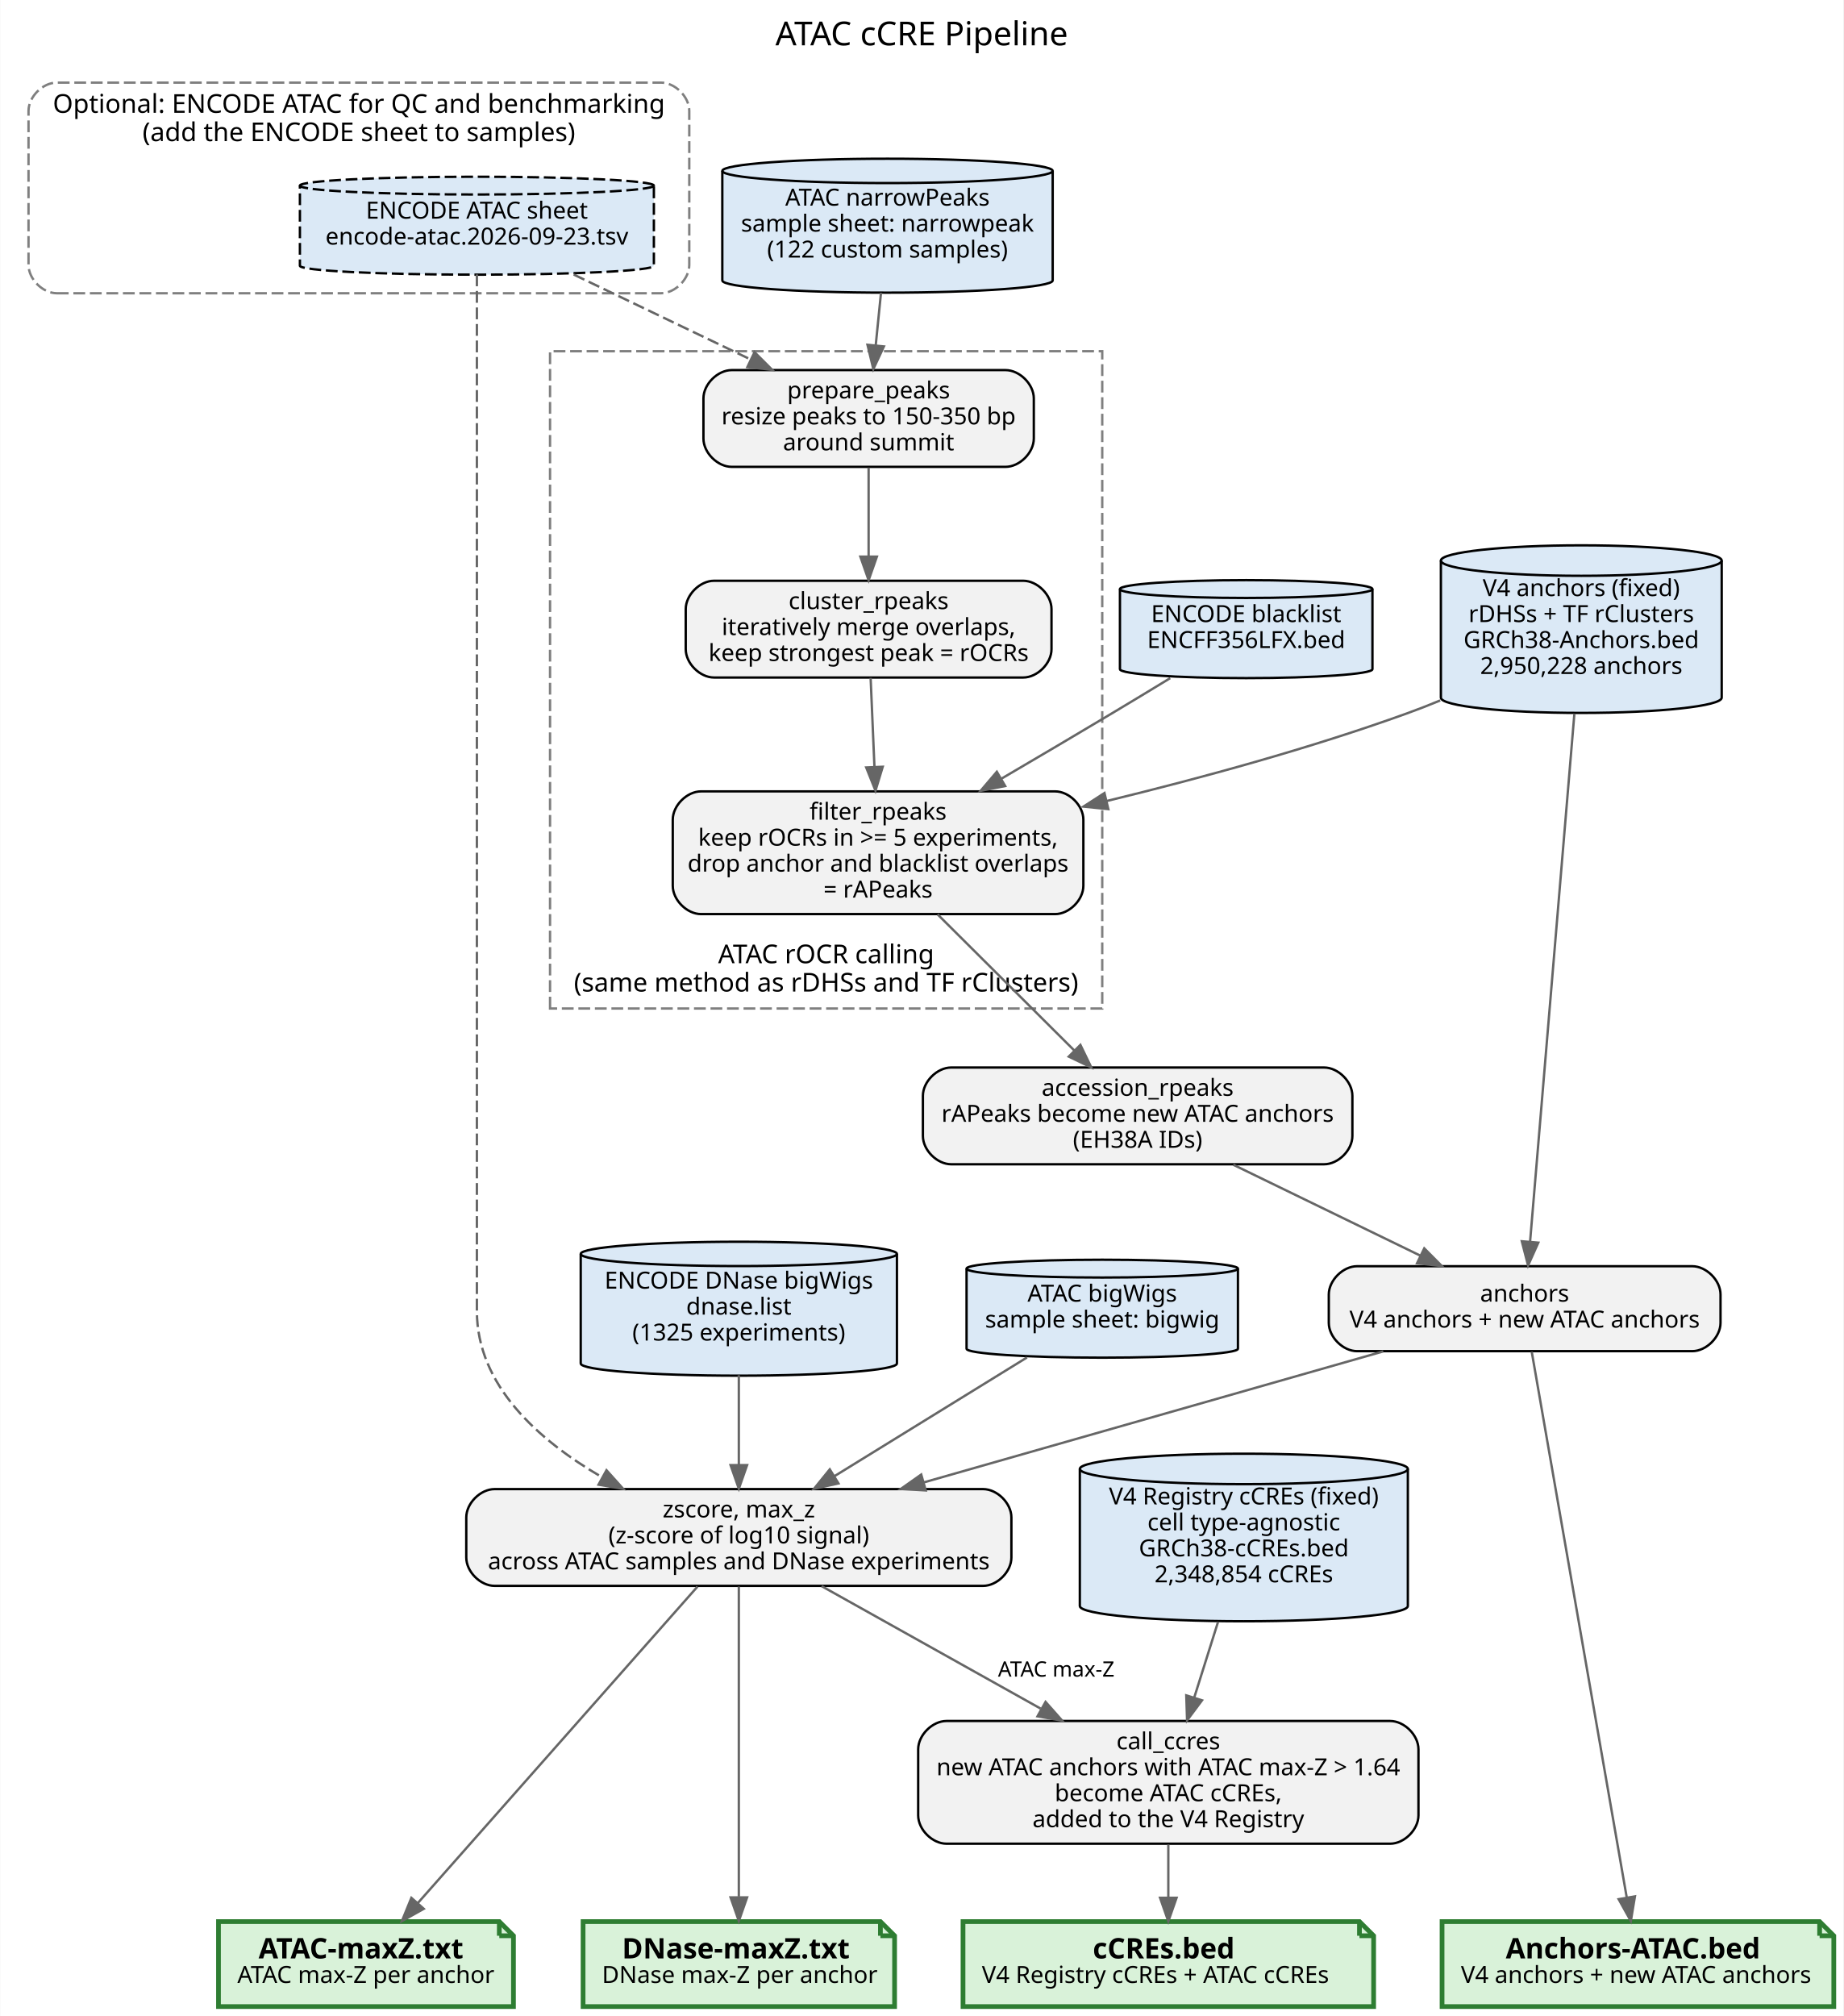
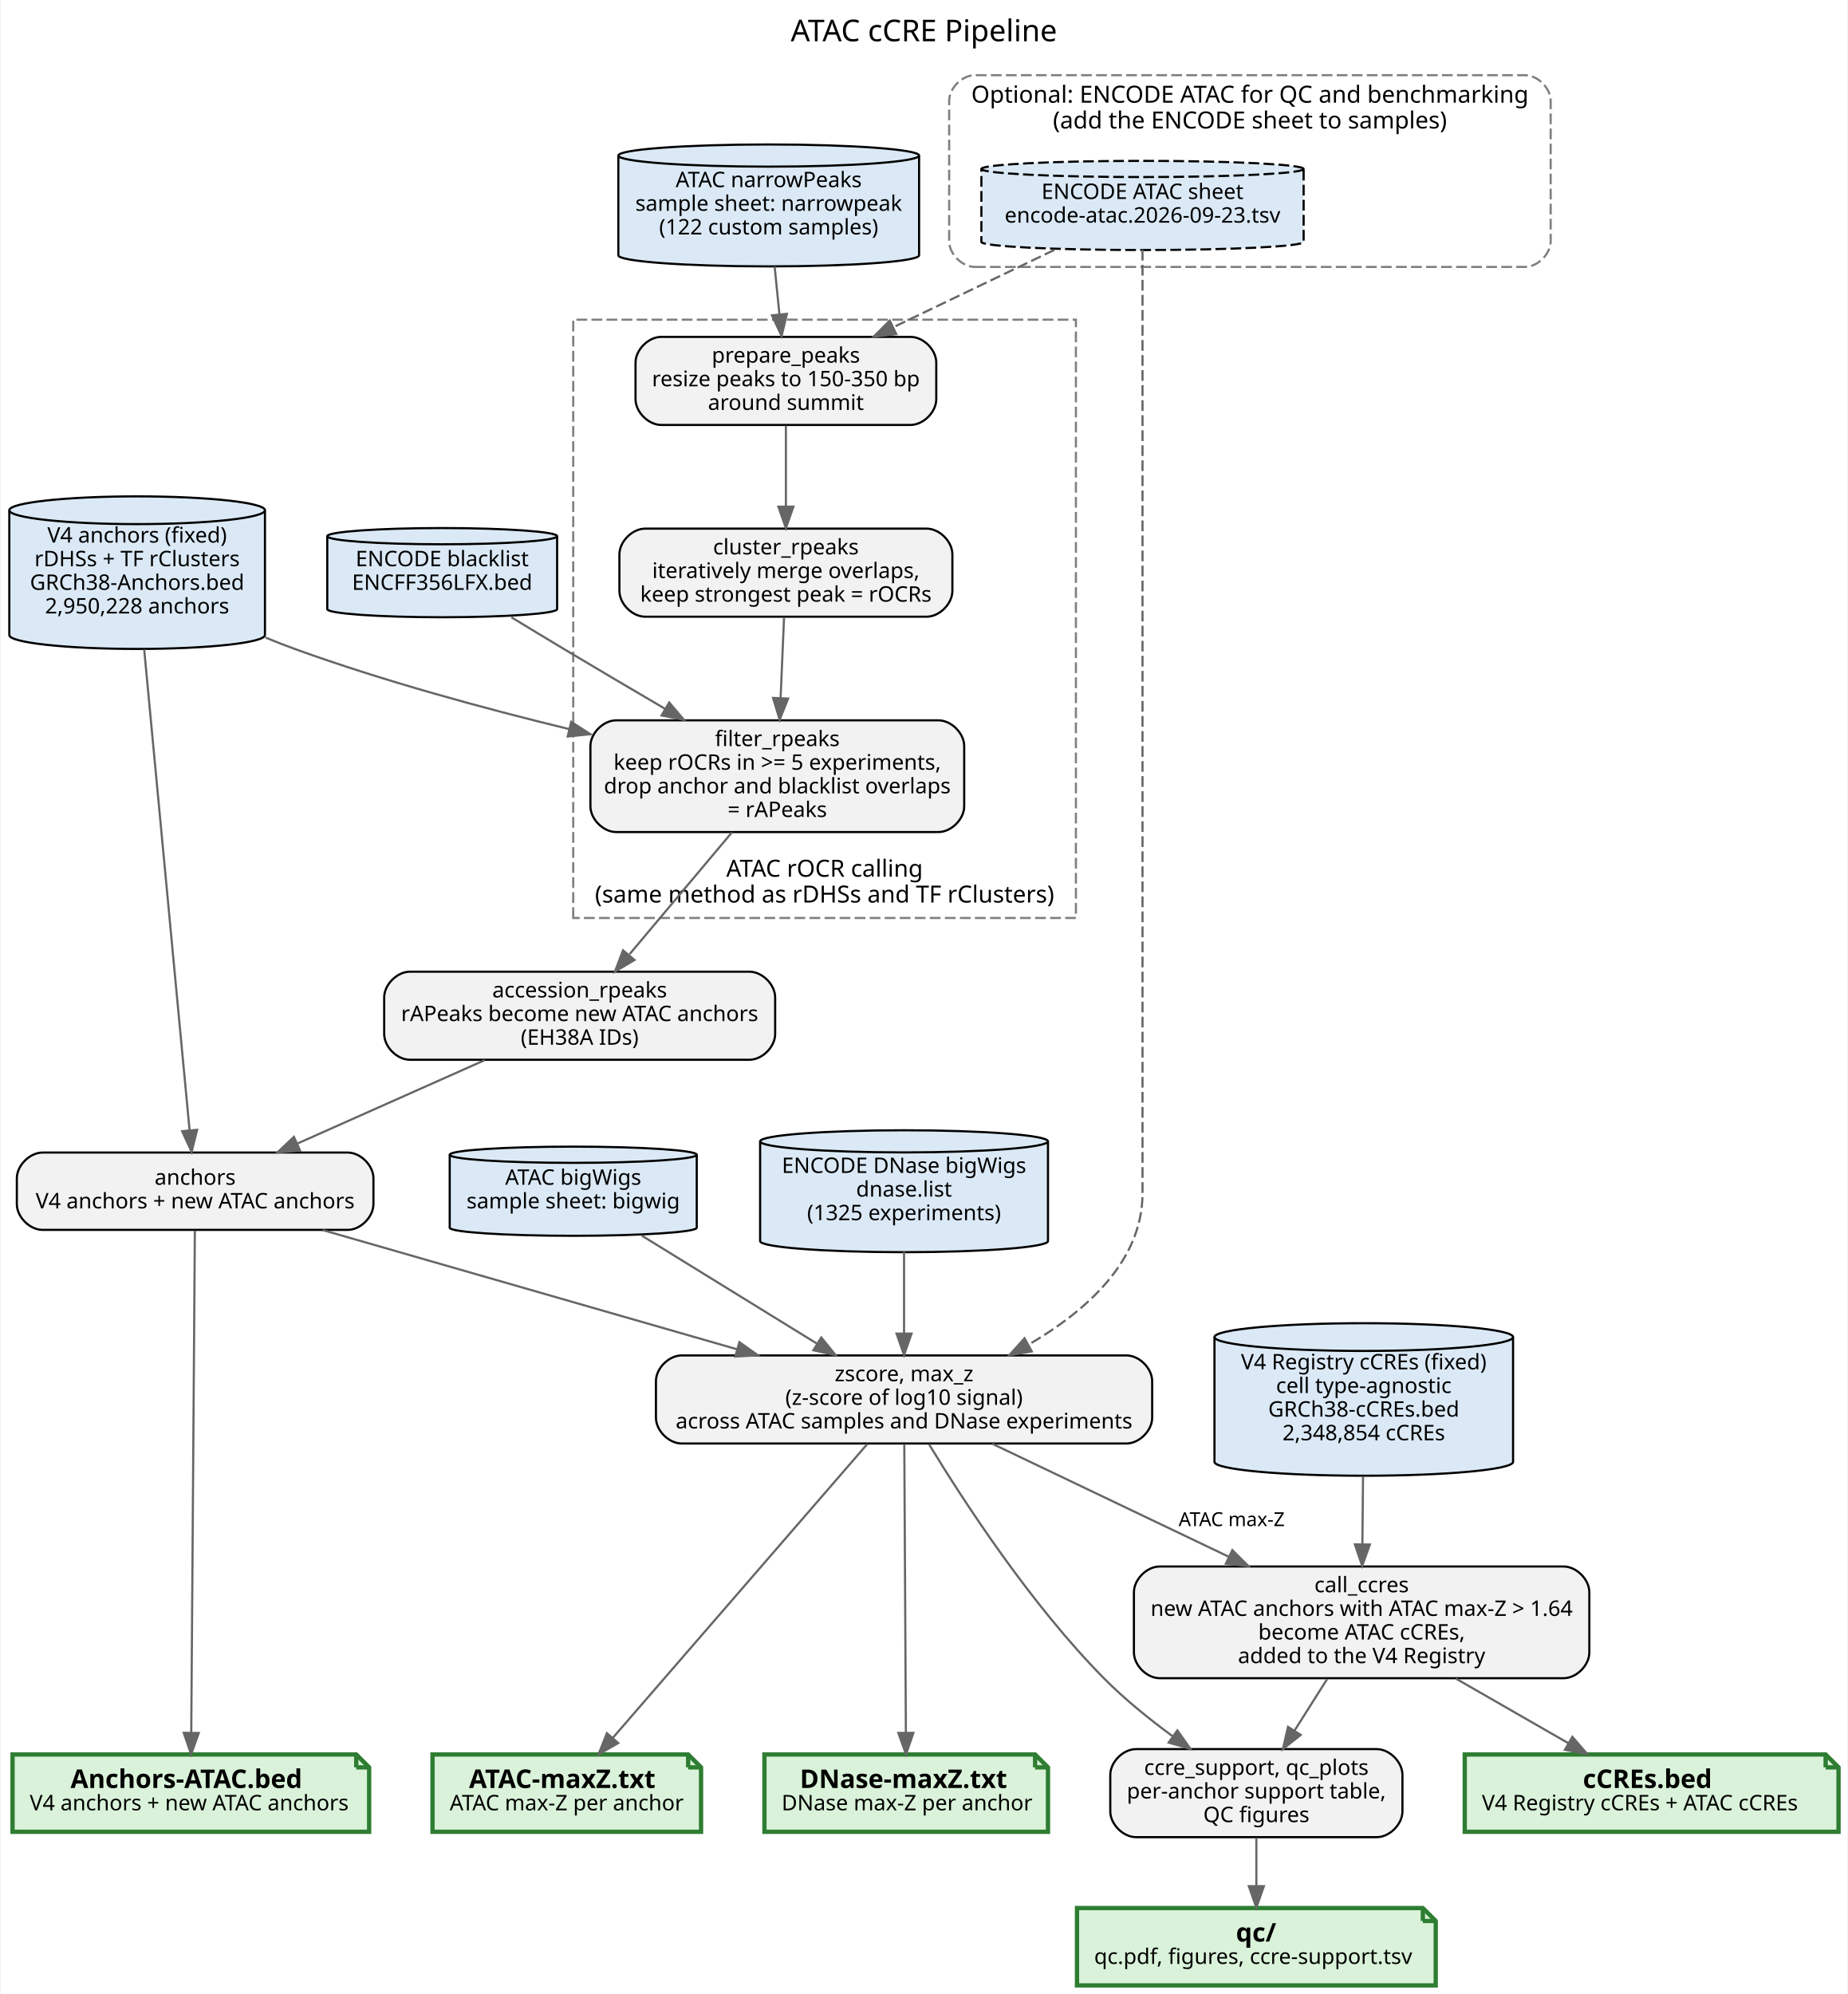
- <svg xmlns="http://www.w3.org/2000/svg" width="781pt" height="854pt" viewBox="0.00 0.00 781.00 854.19">
-   <g id="graph0" class="graph" transform="scale(1 1) rotate(0) translate(4 850.19)">
-     <polygon fill="white" stroke="transparent" points="-4,4 -4,-850.19 777,-850.19 777,4 -4,4" />
-     <text text-anchor="middle" x="386.5" y="-830.99" font-family="Anthropic Sans Text" font-size="14.00">ATAC cCRE Pipeline</text>
+ <svg xmlns="http://www.w3.org/2000/svg" width="860pt" height="928pt" viewBox="0.00 0.00 859.50 928.19">
+   <g id="graph0" class="graph" transform="scale(1 1) rotate(0) translate(4 924.19)">
+     <polygon fill="white" stroke="transparent" points="-4,4 -4,-924.19 855.5,-924.19 855.5,4 -4,4" />
+     <text text-anchor="middle" x="425.75" y="-904.99" font-family="Anthropic Sans Text" font-size="14.00">ATAC cCRE Pipeline</text>
    <g id="clust1" class="cluster">
-       <path fill="none" stroke="#7f7f7f" stroke-dasharray="5,2" d="M20,-725.94C20,-725.94 276,-725.94 276,-725.94 282,-725.94 288,-731.94 288,-737.94 288,-737.94 288,-803.19 288,-803.19 288,-809.19 282,-815.19 276,-815.19 276,-815.19 20,-815.19 20,-815.19 14,-815.19 8,-809.19 8,-803.19 8,-803.19 8,-737.94 8,-737.94 8,-731.94 14,-725.94 20,-725.94" />
-       <text text-anchor="middle" x="148" y="-802.39" font-family="Anthropic Sans Text" font-size="11.00">Optional: ENCODE ATAC for QC and benchmarking</text>
-       <text text-anchor="middle" x="148" y="-790.39" font-family="Anthropic Sans Text" font-size="11.00">(add the ENCODE sheet to samples)</text>
+       <path fill="none" stroke="#7f7f7f" stroke-dasharray="5,2" d="M449.5,-799.94C449.5,-799.94 705.5,-799.94 705.5,-799.94 711.5,-799.94 717.5,-805.94 717.5,-811.94 717.5,-811.94 717.5,-877.19 717.5,-877.19 717.5,-883.19 711.5,-889.19 705.5,-889.19 705.5,-889.19 449.5,-889.19 449.5,-889.19 443.5,-889.19 437.5,-883.19 437.5,-877.19 437.5,-877.19 437.5,-811.94 437.5,-811.94 437.5,-805.94 443.5,-799.94 449.5,-799.94" />
+       <text text-anchor="middle" x="577.5" y="-876.39" font-family="Anthropic Sans Text" font-size="11.00">Optional: ENCODE ATAC for QC and benchmarking</text>
+       <text text-anchor="middle" x="577.5" y="-864.39" font-family="Anthropic Sans Text" font-size="11.00">(add the ENCODE sheet to samples)</text>
    </g>
    <g id="clust2" class="cluster">
-       <polygon fill="none" stroke="#7f7f7f" stroke-dasharray="5,2" points="229,-422.88 229,-701.38 463,-701.38 463,-422.88 229,-422.88" />
-       <text text-anchor="middle" x="346" y="-442.07" font-family="Anthropic Sans Text" font-size="11.00">ATAC rOCR calling</text>
-       <text text-anchor="middle" x="346" y="-430.07" font-family="Anthropic Sans Text" font-size="11.00">(same method as rDHSs and TF rClusters)</text>
+       <polygon fill="none" stroke="#7f7f7f" stroke-dasharray="5,2" points="262.5,-496.88 262.5,-775.38 496.5,-775.38 496.5,-496.88 262.5,-496.88" />
+       <text text-anchor="middle" x="379.5" y="-516.08" font-family="Anthropic Sans Text" font-size="11.00">ATAC rOCR calling</text>
+       <text text-anchor="middle" x="379.5" y="-504.07" font-family="Anthropic Sans Text" font-size="11.00">(same method as rDHSs and TF rClusters)</text>
    </g>
    <g id="node1" class="node">
-       <path fill="#dbe9f6" stroke="black" d="M442,-777.78C442,-780.63 410.62,-782.94 372,-782.94 333.38,-782.94 302,-780.63 302,-777.78 302,-777.78 302,-731.35 302,-731.35 302,-728.5 333.38,-726.19 372,-726.19 410.62,-726.19 442,-728.5 442,-731.35 442,-731.35 442,-777.78 442,-777.78" />
-       <path fill="none" stroke="black" d="M442,-777.78C442,-774.93 410.62,-772.62 372,-772.62 333.38,-772.62 302,-774.93 302,-777.78" />
-       <text text-anchor="middle" x="372" y="-763.06" font-family="Anthropic Sans Text" font-size="10.00">ATAC narrowPeaks</text>
-       <text text-anchor="middle" x="372" y="-752.06" font-family="Anthropic Sans Text" font-size="10.00">sample sheet: narrowpeak</text>
-       <text text-anchor="middle" x="372" y="-741.06" font-family="Anthropic Sans Text" font-size="10.00">(122 custom samples)</text>
+       <path fill="#dbe9f6" stroke="black" d="M423.5,-851.78C423.5,-854.63 392.12,-856.94 353.5,-856.94 314.88,-856.94 283.5,-854.63 283.5,-851.78 283.5,-851.78 283.5,-805.35 283.5,-805.35 283.5,-802.5 314.88,-800.19 353.5,-800.19 392.12,-800.19 423.5,-802.5 423.5,-805.35 423.5,-805.35 423.5,-851.78 423.5,-851.78" />
+       <path fill="none" stroke="black" d="M423.5,-851.78C423.5,-848.93 392.12,-846.62 353.5,-846.62 314.88,-846.62 283.5,-848.93 283.5,-851.78" />
+       <text text-anchor="middle" x="353.5" y="-837.06" font-family="Anthropic Sans Text" font-size="10.00">ATAC narrowPeaks</text>
+       <text text-anchor="middle" x="353.5" y="-826.06" font-family="Anthropic Sans Text" font-size="10.00">sample sheet: narrowpeak</text>
+       <text text-anchor="middle" x="353.5" y="-815.06" font-family="Anthropic Sans Text" font-size="10.00">(122 custom samples)</text>
    </g>
    <g id="node8" class="node">
-       <path fill="#f2f2f2" stroke="black" d="M422,-693.38C422,-693.38 306,-693.38 306,-693.38 300,-693.38 294,-687.38 294,-681.38 294,-681.38 294,-664.38 294,-664.38 294,-658.38 300,-652.38 306,-652.38 306,-652.38 422,-652.38 422,-652.38 428,-652.38 434,-658.38 434,-664.38 434,-664.38 434,-681.38 434,-681.38 434,-687.38 428,-693.38 422,-693.38" />
-       <text text-anchor="middle" x="364" y="-681.38" font-family="Anthropic Sans Text" font-size="10.00">prepare_peaks</text>
-       <text text-anchor="middle" x="364" y="-670.38" font-family="Anthropic Sans Text" font-size="10.00">resize peaks to 150-350 bp</text>
-       <text text-anchor="middle" x="364" y="-659.38" font-family="Anthropic Sans Text" font-size="10.00">around summit</text>
+       <path fill="#f2f2f2" stroke="black" d="M419.5,-767.38C419.5,-767.38 303.5,-767.38 303.5,-767.38 297.5,-767.38 291.5,-761.38 291.5,-755.38 291.5,-755.38 291.5,-738.38 291.5,-738.38 291.5,-732.38 297.5,-726.38 303.5,-726.38 303.5,-726.38 419.5,-726.38 419.5,-726.38 425.5,-726.38 431.5,-732.38 431.5,-738.38 431.5,-738.38 431.5,-755.38 431.5,-755.38 431.5,-761.38 425.5,-767.38 419.5,-767.38" />
+       <text text-anchor="middle" x="361.5" y="-755.38" font-family="Anthropic Sans Text" font-size="10.00">prepare_peaks</text>
+       <text text-anchor="middle" x="361.5" y="-744.38" font-family="Anthropic Sans Text" font-size="10.00">resize peaks to 150-350 bp</text>
+       <text text-anchor="middle" x="361.5" y="-733.38" font-family="Anthropic Sans Text" font-size="10.00">around summit</text>
    </g>
    <g id="edge3" class="edge">
-       <path fill="none" stroke="#666666" d="M369.25,-726.14C368.53,-719 367.75,-711.27 367.02,-704" />
-       <polygon fill="#666666" stroke="#666666" points="370.48,-703.4 366,-693.8 363.52,-704.1 370.48,-703.4" />
+       <path fill="none" stroke="#666666" d="M356.25,-800.14C356.97,-793 357.75,-785.27 358.48,-778" />
+       <polygon fill="#666666" stroke="#666666" points="361.98,-778.1 359.5,-767.8 355.02,-777.4 361.98,-778.1" />
    </g>
    <g id="node2" class="node">
-       <path fill="#dbe9f6" stroke="black" d="M520.5,-312.67C520.5,-314.75 494.73,-316.44 463,-316.44 431.27,-316.44 405.5,-314.75 405.5,-312.67 405.5,-312.67 405.5,-278.71 405.5,-278.71 405.5,-276.63 431.27,-274.94 463,-274.94 494.73,-274.94 520.5,-276.63 520.5,-278.71 520.5,-278.71 520.5,-312.67 520.5,-312.67" />
-       <path fill="none" stroke="black" d="M520.5,-312.67C520.5,-310.58 494.73,-308.89 463,-308.89 431.27,-308.89 405.5,-310.58 405.5,-312.67" />
-       <text text-anchor="middle" x="463" y="-298.69" font-family="Anthropic Sans Text" font-size="10.00">ATAC bigWigs</text>
-       <text text-anchor="middle" x="463" y="-287.69" font-family="Anthropic Sans Text" font-size="10.00">sample sheet: bigwig</text>
+       <path fill="#dbe9f6" stroke="black" d="M320,-386.67C320,-388.75 294.23,-390.44 262.5,-390.44 230.77,-390.44 205,-388.75 205,-386.67 205,-386.67 205,-352.71 205,-352.71 205,-350.63 230.77,-348.94 262.5,-348.94 294.23,-348.94 320,-350.63 320,-352.71 320,-352.71 320,-386.67 320,-386.67" />
+       <path fill="none" stroke="black" d="M320,-386.67C320,-384.58 294.23,-382.89 262.5,-382.89 230.77,-382.89 205,-384.58 205,-386.67" />
+       <text text-anchor="middle" x="262.5" y="-372.69" font-family="Anthropic Sans Text" font-size="10.00">ATAC bigWigs</text>
+       <text text-anchor="middle" x="262.5" y="-361.69" font-family="Anthropic Sans Text" font-size="10.00">sample sheet: bigwig</text>
    </g>
    <g id="node13" class="node">
-       <path fill="#f2f2f2" stroke="black" d="M412.5,-219.25C412.5,-219.25 205.5,-219.25 205.5,-219.25 199.5,-219.25 193.5,-213.25 193.5,-207.25 193.5,-207.25 193.5,-190.25 193.5,-190.25 193.5,-184.25 199.5,-178.25 205.5,-178.25 205.5,-178.25 412.5,-178.25 412.5,-178.25 418.5,-178.25 424.5,-184.25 424.5,-190.25 424.5,-190.25 424.5,-207.25 424.5,-207.25 424.5,-213.25 418.5,-219.25 412.5,-219.25" />
-       <text text-anchor="middle" x="309" y="-207.25" font-family="Anthropic Sans Text" font-size="10.00">zscore, max_z</text>
-       <text text-anchor="middle" x="309" y="-196.25" font-family="Anthropic Sans Text" font-size="10.00">(z-score of log10 signal)</text>
-       <text text-anchor="middle" x="309" y="-185.25" font-family="Anthropic Sans Text" font-size="10.00">across ATAC samples and DNase experiments</text>
+       <path fill="#f2f2f2" stroke="black" d="M520,-293.25C520,-293.25 313,-293.25 313,-293.25 307,-293.25 301,-287.25 301,-281.25 301,-281.25 301,-264.25 301,-264.25 301,-258.25 307,-252.25 313,-252.25 313,-252.25 520,-252.25 520,-252.25 526,-252.25 532,-258.25 532,-264.25 532,-264.25 532,-281.25 532,-281.25 532,-287.25 526,-293.25 520,-293.25" />
+       <text text-anchor="middle" x="416.5" y="-281.25" font-family="Anthropic Sans Text" font-size="10.00">zscore, max_z</text>
+       <text text-anchor="middle" x="416.5" y="-270.25" font-family="Anthropic Sans Text" font-size="10.00">(z-score of log10 signal)</text>
+       <text text-anchor="middle" x="416.5" y="-259.25" font-family="Anthropic Sans Text" font-size="10.00">across ATAC samples and DNase experiments</text>
    </g>
    <g id="edge13" class="edge">
-       <path fill="none" stroke="#666666" d="M431.09,-275.02C407.45,-260.44 375.05,-240.47 349.57,-224.76" />
-       <polygon fill="#666666" stroke="#666666" points="351.22,-221.66 340.87,-219.4 347.54,-227.62 351.22,-221.66" />
+       <path fill="none" stroke="#666666" d="M294.41,-349.02C318.05,-334.44 350.45,-314.47 375.93,-298.76" />
+       <polygon fill="#666666" stroke="#666666" points="377.96,-301.62 384.63,-293.4 374.28,-295.66 377.96,-301.62" />
    </g>
    <g id="node3" class="node">
-       <path fill="#dbe9f6" stroke="black" stroke-dasharray="5,2" d="M273,-771.54C273,-773.62 239.38,-775.31 198,-775.31 156.62,-775.31 123,-773.62 123,-771.54 123,-771.54 123,-737.58 123,-737.58 123,-735.5 156.62,-733.81 198,-733.81 239.38,-733.81 273,-735.5 273,-737.58 273,-737.58 273,-771.54 273,-771.54" />
-       <path fill="none" stroke="black" stroke-dasharray="5,2" d="M273,-771.54C273,-769.46 239.38,-767.77 198,-767.77 156.62,-767.77 123,-769.46 123,-771.54" />
-       <text text-anchor="middle" x="198" y="-757.56" font-family="Anthropic Sans Text" font-size="10.00">ENCODE ATAC sheet</text>
-       <text text-anchor="middle" x="198" y="-746.56" font-family="Anthropic Sans Text" font-size="10.00">encode-atac.2026-09-23.tsv</text>
+       <path fill="#dbe9f6" stroke="black" stroke-dasharray="5,2" d="M602.5,-845.54C602.5,-847.62 568.88,-849.31 527.5,-849.31 486.12,-849.31 452.5,-847.62 452.5,-845.54 452.5,-845.54 452.5,-811.58 452.5,-811.58 452.5,-809.5 486.12,-807.81 527.5,-807.81 568.88,-807.81 602.5,-809.5 602.5,-811.58 602.5,-811.58 602.5,-845.54 602.5,-845.54" />
+       <path fill="none" stroke="black" stroke-dasharray="5,2" d="M602.5,-845.54C602.5,-843.46 568.88,-841.77 527.5,-841.77 486.12,-841.77 452.5,-843.46 452.5,-845.54" />
+       <text text-anchor="middle" x="527.5" y="-831.56" font-family="Anthropic Sans Text" font-size="10.00">ENCODE ATAC sheet</text>
+       <text text-anchor="middle" x="527.5" y="-820.56" font-family="Anthropic Sans Text" font-size="10.00">encode-atac.2026-09-23.tsv</text>
    </g>
    <g id="edge1" class="edge">
-       <path fill="none" stroke="#666666" stroke-dasharray="5,2" d="M239.03,-733.86C261.66,-723 289.94,-709.43 313.87,-697.94" />
-       <polygon fill="#666666" stroke="#666666" points="315.65,-700.97 323.15,-693.48 312.62,-694.66 315.65,-700.97" />
+       <path fill="none" stroke="#666666" stroke-dasharray="5,2" d="M486.47,-807.86C463.84,-797 435.56,-783.43 411.63,-771.94" />
+       <polygon fill="#666666" stroke="#666666" points="412.88,-768.66 402.35,-767.48 409.85,-774.97 412.88,-768.66" />
    </g>
    <g id="edge2" class="edge">
-       <path fill="none" stroke="#666666" stroke-dasharray="5,2" d="M198,-733.91C198,-717.78 198,-694.35 198,-673.88 198,-673.88 198,-673.88 198,-294.69 198,-263.25 224.04,-239.99 250.89,-224.37" />
-       <polygon fill="#666666" stroke="#666666" points="252.92,-227.25 259.99,-219.36 249.54,-221.12 252.92,-227.25" />
+       <path fill="none" stroke="#666666" stroke-dasharray="5,2" d="M527.5,-807.91C527.5,-791.78 527.5,-768.35 527.5,-747.88 527.5,-747.88 527.5,-747.88 527.5,-368.69 527.5,-337.25 501.46,-313.99 474.61,-298.37" />
+       <polygon fill="#666666" stroke="#666666" points="475.96,-295.12 465.51,-293.36 472.58,-301.25 475.96,-295.12" />
    </g>
    <g id="node4" class="node">
-       <path fill="#dbe9f6" stroke="black" d="M376,-318.9C376,-321.75 345.97,-324.06 309,-324.06 272.03,-324.06 242,-321.75 242,-318.9 242,-318.9 242,-272.47 242,-272.47 242,-269.62 272.03,-267.31 309,-267.31 345.97,-267.31 376,-269.62 376,-272.47 376,-272.47 376,-318.9 376,-318.9" />
-       <path fill="none" stroke="black" d="M376,-318.9C376,-316.06 345.97,-313.75 309,-313.75 272.03,-313.75 242,-316.06 242,-318.9" />
-       <text text-anchor="middle" x="309" y="-304.19" font-family="Anthropic Sans Text" font-size="10.00">ENCODE DNase bigWigs</text>
-       <text text-anchor="middle" x="309" y="-293.19" font-family="Anthropic Sans Text" font-size="10.00">dnase.list</text>
-       <text text-anchor="middle" x="309" y="-282.19" font-family="Anthropic Sans Text" font-size="10.00">(1325 experiments)</text>
+       <path fill="#dbe9f6" stroke="black" d="M483.5,-392.9C483.5,-395.75 453.47,-398.06 416.5,-398.06 379.53,-398.06 349.5,-395.75 349.5,-392.9 349.5,-392.9 349.5,-346.47 349.5,-346.47 349.5,-343.62 379.53,-341.31 416.5,-341.31 453.47,-341.31 483.5,-343.62 483.5,-346.47 483.5,-346.47 483.5,-392.9 483.5,-392.9" />
+       <path fill="none" stroke="black" d="M483.5,-392.9C483.5,-390.06 453.47,-387.75 416.5,-387.75 379.53,-387.75 349.5,-390.06 349.5,-392.9" />
+       <text text-anchor="middle" x="416.5" y="-378.19" font-family="Anthropic Sans Text" font-size="10.00">ENCODE DNase bigWigs</text>
+       <text text-anchor="middle" x="416.5" y="-367.19" font-family="Anthropic Sans Text" font-size="10.00">dnase.list</text>
+       <text text-anchor="middle" x="416.5" y="-356.19" font-family="Anthropic Sans Text" font-size="10.00">(1325 experiments)</text>
    </g>
    <g id="edge14" class="edge">
-       <path fill="none" stroke="#666666" d="M309,-267.48C309,-255.62 309,-241.67 309,-229.53" />
-       <polygon fill="#666666" stroke="#666666" points="312.5,-229.42 309,-219.42 305.5,-229.42 312.5,-229.42" />
+       <path fill="none" stroke="#666666" d="M416.5,-341.48C416.5,-329.62 416.5,-315.67 416.5,-303.53" />
+       <polygon fill="#666666" stroke="#666666" points="420,-303.42 416.5,-293.42 413,-303.42 420,-303.42" />
    </g>
    <g id="node5" class="node">
-       <path fill="#dbe9f6" stroke="black" d="M725.5,-612.67C725.5,-616.23 698.83,-619.13 666,-619.13 633.17,-619.13 606.5,-616.23 606.5,-612.67 606.5,-612.67 606.5,-554.58 606.5,-554.58 606.5,-551.02 633.17,-548.12 666,-548.12 698.83,-548.12 725.5,-551.02 725.5,-554.58 725.5,-554.58 725.5,-612.67 725.5,-612.67" />
-       <path fill="none" stroke="black" d="M725.5,-612.67C725.5,-609.11 698.83,-606.22 666,-606.22 633.17,-606.22 606.5,-609.11 606.5,-612.67" />
-       <text text-anchor="middle" x="666" y="-597.62" font-family="Anthropic Sans Text" font-size="10.00">V4 anchors (fixed)</text>
-       <text text-anchor="middle" x="666" y="-586.62" font-family="Anthropic Sans Text" font-size="10.00">rDHSs + TF rClusters</text>
-       <text text-anchor="middle" x="666" y="-575.62" font-family="Anthropic Sans Text" font-size="10.00">GRCh38-Anchors.bed</text>
-       <text text-anchor="middle" x="666" y="-564.62" font-family="Anthropic Sans Text" font-size="10.00">2,950,228 anchors</text>
+       <path fill="#dbe9f6" stroke="black" d="M119,-686.67C119,-690.23 92.33,-693.13 59.5,-693.13 26.67,-693.13 0,-690.23 0,-686.67 0,-686.67 0,-628.58 0,-628.58 0,-625.02 26.67,-622.12 59.5,-622.12 92.33,-622.12 119,-625.02 119,-628.58 119,-628.58 119,-686.67 119,-686.67" />
+       <path fill="none" stroke="black" d="M119,-686.67C119,-683.11 92.33,-680.22 59.5,-680.22 26.67,-680.22 0,-683.11 0,-686.67" />
+       <text text-anchor="middle" x="59.5" y="-671.62" font-family="Anthropic Sans Text" font-size="10.00">V4 anchors (fixed)</text>
+       <text text-anchor="middle" x="59.5" y="-660.62" font-family="Anthropic Sans Text" font-size="10.00">rDHSs + TF rClusters</text>
+       <text text-anchor="middle" x="59.5" y="-649.62" font-family="Anthropic Sans Text" font-size="10.00">GRCh38-Anchors.bed</text>
+       <text text-anchor="middle" x="59.5" y="-638.62" font-family="Anthropic Sans Text" font-size="10.00">2,950,228 anchors</text>
    </g>
    <g id="node10" class="node">
-       <path fill="#f2f2f2" stroke="black" d="M443,-514.88C443,-514.88 293,-514.88 293,-514.88 287,-514.88 281,-508.88 281,-502.88 281,-502.88 281,-474.88 281,-474.88 281,-468.88 287,-462.88 293,-462.88 293,-462.88 443,-462.88 443,-462.88 449,-462.88 455,-468.88 455,-474.88 455,-474.88 455,-502.88 455,-502.88 455,-508.88 449,-514.88 443,-514.88" />
-       <text text-anchor="middle" x="368" y="-502.88" font-family="Anthropic Sans Text" font-size="10.00">filter_rpeaks</text>
-       <text text-anchor="middle" x="368" y="-491.88" font-family="Anthropic Sans Text" font-size="10.00">keep rOCRs in &gt;= 5 experiments,</text>
-       <text text-anchor="middle" x="368" y="-480.88" font-family="Anthropic Sans Text" font-size="10.00">drop anchor and blacklist overlaps</text>
-       <text text-anchor="middle" x="368" y="-469.88" font-family="Anthropic Sans Text" font-size="10.00">= rAPeaks</text>
+       <path fill="#f2f2f2" stroke="black" d="M432.5,-588.88C432.5,-588.88 282.5,-588.88 282.5,-588.88 276.5,-588.88 270.5,-582.88 270.5,-576.88 270.5,-576.88 270.5,-548.88 270.5,-548.88 270.5,-542.88 276.5,-536.88 282.5,-536.88 282.5,-536.88 432.5,-536.88 432.5,-536.88 438.5,-536.88 444.5,-542.88 444.5,-548.88 444.5,-548.88 444.5,-576.88 444.5,-576.88 444.5,-582.88 438.5,-588.88 432.5,-588.88" />
+       <text text-anchor="middle" x="357.5" y="-576.88" font-family="Anthropic Sans Text" font-size="10.00">filter_rpeaks</text>
+       <text text-anchor="middle" x="357.5" y="-565.88" font-family="Anthropic Sans Text" font-size="10.00">keep rOCRs in &gt;= 5 experiments,</text>
+       <text text-anchor="middle" x="357.5" y="-554.88" font-family="Anthropic Sans Text" font-size="10.00">drop anchor and blacklist overlaps</text>
+       <text text-anchor="middle" x="357.5" y="-543.88" font-family="Anthropic Sans Text" font-size="10.00">= rAPeaks</text>
    </g>
    <g id="edge6" class="edge">
-       <path fill="none" stroke="#666666" d="M606.22,-553.41C601.45,-551.43 596.67,-549.56 592,-547.88 551.07,-533.11 504.67,-520.46 464.76,-510.77" />
-       <polygon fill="#666666" stroke="#666666" points="465.57,-507.36 455.03,-508.43 463.94,-514.17 465.57,-507.36" />
+       <path fill="none" stroke="#666666" d="M119.28,-627.41C124.05,-625.43 128.83,-623.56 133.5,-621.88 174.43,-607.11 220.83,-594.46 260.74,-584.77" />
+       <polygon fill="#666666" stroke="#666666" points="261.56,-588.17 270.47,-582.43 259.93,-581.36 261.56,-588.17" />
    </g>
    <g id="node12" class="node">
-       <path fill="#f2f2f2" stroke="black" d="M713,-313.69C713,-313.69 571,-313.69 571,-313.69 565,-313.69 559,-307.69 559,-301.69 559,-301.69 559,-289.69 559,-289.69 559,-283.69 565,-277.69 571,-277.69 571,-277.69 713,-277.69 713,-277.69 719,-277.69 725,-283.69 725,-289.69 725,-289.69 725,-301.69 725,-301.69 725,-307.69 719,-313.69 713,-313.69" />
-       <text text-anchor="middle" x="642" y="-298.69" font-family="Anthropic Sans Text" font-size="10.00">anchors</text>
-       <text text-anchor="middle" x="642" y="-287.69" font-family="Anthropic Sans Text" font-size="10.00">V4 anchors + new ATAC anchors</text>
+       <path fill="#f2f2f2" stroke="black" d="M157.5,-387.69C157.5,-387.69 15.5,-387.69 15.5,-387.69 9.5,-387.69 3.5,-381.69 3.5,-375.69 3.5,-375.69 3.5,-363.69 3.5,-363.69 3.5,-357.69 9.5,-351.69 15.5,-351.69 15.5,-351.69 157.5,-351.69 157.5,-351.69 163.5,-351.69 169.5,-357.69 169.5,-363.69 169.5,-363.69 169.5,-375.69 169.5,-375.69 169.5,-381.69 163.5,-387.69 157.5,-387.69" />
+       <text text-anchor="middle" x="86.5" y="-372.69" font-family="Anthropic Sans Text" font-size="10.00">anchors</text>
+       <text text-anchor="middle" x="86.5" y="-361.69" font-family="Anthropic Sans Text" font-size="10.00">V4 anchors + new ATAC anchors</text>
    </g>
    <g id="edge10" class="edge">
-       <path fill="none" stroke="#666666" d="M663.08,-547.85C658.25,-490.32 648.7,-376.52 644.31,-324.19" />
-       <polygon fill="#666666" stroke="#666666" points="647.78,-323.67 643.45,-314 640.8,-324.26 647.78,-323.67" />
+       <path fill="none" stroke="#666666" d="M62.78,-621.85C68.22,-564.32 78.96,-450.52 83.9,-398.19" />
+       <polygon fill="#666666" stroke="#666666" points="87.41,-398.28 84.87,-388 80.44,-397.62 87.41,-398.28" />
    </g>
    <g id="node6" class="node">
-       <path fill="#dbe9f6" stroke="black" d="M577.5,-600.6C577.5,-602.68 553.52,-604.38 524,-604.38 494.48,-604.38 470.5,-602.68 470.5,-600.6 470.5,-600.6 470.5,-566.65 470.5,-566.65 470.5,-564.57 494.48,-562.87 524,-562.87 553.52,-562.87 577.5,-564.57 577.5,-566.65 577.5,-566.65 577.5,-600.6 577.5,-600.6" />
-       <path fill="none" stroke="black" d="M577.5,-600.6C577.5,-598.52 553.52,-596.83 524,-596.83 494.48,-596.83 470.5,-598.52 470.5,-600.6" />
-       <text text-anchor="middle" x="524" y="-586.62" font-family="Anthropic Sans Text" font-size="10.00">ENCODE blacklist</text>
-       <text text-anchor="middle" x="524" y="-575.62" font-family="Anthropic Sans Text" font-size="10.00">ENCFF356LFX.bed</text>
+       <path fill="#dbe9f6" stroke="black" d="M255,-674.6C255,-676.68 231.02,-678.38 201.5,-678.38 171.98,-678.38 148,-676.68 148,-674.6 148,-674.6 148,-640.65 148,-640.65 148,-638.57 171.98,-636.87 201.5,-636.87 231.02,-636.87 255,-638.57 255,-640.65 255,-640.65 255,-674.6 255,-674.6" />
+       <path fill="none" stroke="black" d="M255,-674.6C255,-672.52 231.02,-670.83 201.5,-670.83 171.98,-670.83 148,-672.52 148,-674.6" />
+       <text text-anchor="middle" x="201.5" y="-660.62" font-family="Anthropic Sans Text" font-size="10.00">ENCODE blacklist</text>
+       <text text-anchor="middle" x="201.5" y="-649.62" font-family="Anthropic Sans Text" font-size="10.00">ENCFF356LFX.bed</text>
    </g>
    <g id="edge7" class="edge">
-       <path fill="none" stroke="#666666" d="M491.8,-562.86C483.72,-557.94 475.06,-552.69 467,-547.88 451.85,-538.82 435.33,-529.08 420.2,-520.22" />
-       <polygon fill="#666666" stroke="#666666" points="421.87,-517.15 411.47,-515.12 418.33,-523.19 421.87,-517.15" />
+       <path fill="none" stroke="#666666" d="M233.7,-636.86C241.78,-631.94 250.44,-626.69 258.5,-621.88 273.65,-612.82 290.17,-603.08 305.3,-594.22" />
+       <polygon fill="#666666" stroke="#666666" points="307.17,-597.19 314.03,-589.12 303.63,-591.15 307.17,-597.19" />
    </g>
    <g id="node7" class="node">
-       <path fill="#dbe9f6" stroke="black" d="M592.5,-227.8C592.5,-231.36 561.35,-234.25 523,-234.25 484.65,-234.25 453.5,-231.36 453.5,-227.8 453.5,-227.8 453.5,-169.7 453.5,-169.7 453.5,-166.14 484.65,-163.25 523,-163.25 561.35,-163.25 592.5,-166.14 592.5,-169.7 592.5,-169.7 592.5,-227.8 592.5,-227.8" />
-       <path fill="none" stroke="black" d="M592.5,-227.8C592.5,-224.24 561.35,-221.34 523,-221.34 484.65,-221.34 453.5,-224.24 453.5,-227.8" />
-       <text text-anchor="middle" x="523" y="-212.75" font-family="Anthropic Sans Text" font-size="10.00">V4 Registry cCREs (fixed)</text>
-       <text text-anchor="middle" x="523" y="-201.75" font-family="Anthropic Sans Text" font-size="10.00">cell type-agnostic</text>
-       <text text-anchor="middle" x="523" y="-190.75" font-family="Anthropic Sans Text" font-size="10.00">GRCh38-cCREs.bed</text>
-       <text text-anchor="middle" x="523" y="-179.75" font-family="Anthropic Sans Text" font-size="10.00">2,348,854 cCREs</text>
+       <path fill="#dbe9f6" stroke="black" d="M700,-301.8C700,-305.36 668.85,-308.25 630.5,-308.25 592.15,-308.25 561,-305.36 561,-301.8 561,-301.8 561,-243.7 561,-243.7 561,-240.14 592.15,-237.25 630.5,-237.25 668.85,-237.25 700,-240.14 700,-243.7 700,-243.7 700,-301.8 700,-301.8" />
+       <path fill="none" stroke="black" d="M700,-301.8C700,-298.24 668.85,-295.34 630.5,-295.34 592.15,-295.34 561,-298.24 561,-301.8" />
+       <text text-anchor="middle" x="630.5" y="-286.75" font-family="Anthropic Sans Text" font-size="10.00">V4 Registry cCREs (fixed)</text>
+       <text text-anchor="middle" x="630.5" y="-275.75" font-family="Anthropic Sans Text" font-size="10.00">cell type-agnostic</text>
+       <text text-anchor="middle" x="630.5" y="-264.75" font-family="Anthropic Sans Text" font-size="10.00">GRCh38-cCREs.bed</text>
+       <text text-anchor="middle" x="630.5" y="-253.75" font-family="Anthropic Sans Text" font-size="10.00">2,348,854 cCREs</text>
    </g>
    <g id="node14" class="node">
-       <path fill="#f2f2f2" stroke="black" d="M585,-121C585,-121 397,-121 397,-121 391,-121 385,-115 385,-109 385,-109 385,-81 385,-81 385,-75 391,-69 397,-69 397,-69 585,-69 585,-69 591,-69 597,-75 597,-81 597,-81 597,-109 597,-109 597,-115 591,-121 585,-121" />
-       <text text-anchor="middle" x="491" y="-109" font-family="Anthropic Sans Text" font-size="10.00">call_ccres</text>
-       <text text-anchor="middle" x="491" y="-98" font-family="Anthropic Sans Text" font-size="10.00">new ATAC anchors with ATAC max-Z &gt; 1.64</text>
-       <text text-anchor="middle" x="491" y="-87" font-family="Anthropic Sans Text" font-size="10.00">become ATAC cCREs,</text>
-       <text text-anchor="middle" x="491" y="-76" font-family="Anthropic Sans Text" font-size="10.00">added to the V4 Registry</text>
+       <path fill="#f2f2f2" stroke="black" d="M723.5,-195C723.5,-195 535.5,-195 535.5,-195 529.5,-195 523.5,-189 523.5,-183 523.5,-183 523.5,-155 523.5,-155 523.5,-149 529.5,-143 535.5,-143 535.5,-143 723.5,-143 723.5,-143 729.5,-143 735.5,-149 735.5,-155 735.5,-155 735.5,-183 735.5,-183 735.5,-189 729.5,-195 723.5,-195" />
+       <text text-anchor="middle" x="629.5" y="-183" font-family="Anthropic Sans Text" font-size="10.00">call_ccres</text>
+       <text text-anchor="middle" x="629.5" y="-172" font-family="Anthropic Sans Text" font-size="10.00">new ATAC anchors with ATAC max-Z &gt; 1.64</text>
+       <text text-anchor="middle" x="629.5" y="-161" font-family="Anthropic Sans Text" font-size="10.00">become ATAC cCREs,</text>
+       <text text-anchor="middle" x="629.5" y="-150" font-family="Anthropic Sans Text" font-size="10.00">added to the V4 Registry</text>
    </g>
    <g id="edge18" class="edge">
-       <path fill="none" stroke="#666666" d="M512.08,-163.02C508.81,-152.63 505.23,-141.25 501.96,-130.86" />
-       <polygon fill="#666666" stroke="#666666" points="505.28,-129.75 498.95,-121.27 498.61,-131.85 505.28,-129.75" />
+       <path fill="none" stroke="#666666" d="M630.16,-237.02C630.06,-226.85 629.95,-215.72 629.85,-205.5" />
+       <polygon fill="#666666" stroke="#666666" points="633.35,-205.23 629.75,-195.27 626.35,-205.3 633.35,-205.23" />
    </g>
    <g id="node9" class="node">
-       <path fill="#f2f2f2" stroke="black" d="M429.5,-604.12C429.5,-604.12 298.5,-604.12 298.5,-604.12 292.5,-604.12 286.5,-598.12 286.5,-592.12 286.5,-592.12 286.5,-575.12 286.5,-575.12 286.5,-569.12 292.5,-563.12 298.5,-563.12 298.5,-563.12 429.5,-563.12 429.5,-563.12 435.5,-563.12 441.5,-569.12 441.5,-575.12 441.5,-575.12 441.5,-592.12 441.5,-592.12 441.5,-598.12 435.5,-604.12 429.5,-604.12" />
-       <text text-anchor="middle" x="364" y="-592.12" font-family="Anthropic Sans Text" font-size="10.00">cluster_rpeaks</text>
-       <text text-anchor="middle" x="364" y="-581.12" font-family="Anthropic Sans Text" font-size="10.00">iteratively merge overlaps,</text>
-       <text text-anchor="middle" x="364" y="-570.12" font-family="Anthropic Sans Text" font-size="10.00">keep strongest peak = rOCRs</text>
+       <path fill="#f2f2f2" stroke="black" d="M427,-678.12C427,-678.12 296,-678.12 296,-678.12 290,-678.12 284,-672.12 284,-666.12 284,-666.12 284,-649.12 284,-649.12 284,-643.12 290,-637.12 296,-637.12 296,-637.12 427,-637.12 427,-637.12 433,-637.12 439,-643.12 439,-649.12 439,-649.12 439,-666.12 439,-666.12 439,-672.12 433,-678.12 427,-678.12" />
+       <text text-anchor="middle" x="361.5" y="-666.12" font-family="Anthropic Sans Text" font-size="10.00">cluster_rpeaks</text>
+       <text text-anchor="middle" x="361.5" y="-655.12" font-family="Anthropic Sans Text" font-size="10.00">iteratively merge overlaps,</text>
+       <text text-anchor="middle" x="361.5" y="-644.12" font-family="Anthropic Sans Text" font-size="10.00">keep strongest peak = rOCRs</text>
    </g>
    <g id="edge4" class="edge">
-       <path fill="none" stroke="#666666" d="M364,-652.08C364,-641.03 364,-627.05 364,-614.68" />
-       <polygon fill="#666666" stroke="#666666" points="367.5,-614.34 364,-604.35 360.5,-614.35 367.5,-614.34" />
+       <path fill="none" stroke="#666666" d="M361.5,-726.08C361.5,-715.03 361.5,-701.05 361.5,-688.68" />
+       <polygon fill="#666666" stroke="#666666" points="365,-688.34 361.5,-678.35 358,-688.35 365,-688.34" />
    </g>
    <g id="edge5" class="edge">
-       <path fill="none" stroke="#666666" d="M364.85,-562.96C365.32,-552.07 365.92,-538.21 366.46,-525.49" />
-       <polygon fill="#666666" stroke="#666666" points="369.98,-525.31 366.91,-515.17 362.98,-525.01 369.98,-525.31" />
+       <path fill="none" stroke="#666666" d="M360.65,-636.96C360.18,-626.07 359.58,-612.21 359.04,-599.49" />
+       <polygon fill="#666666" stroke="#666666" points="362.52,-599.01 358.59,-589.17 355.52,-599.31 362.52,-599.01" />
    </g>
    <g id="node11" class="node">
-       <path fill="#f2f2f2" stroke="black" d="M557,-397.88C557,-397.88 399,-397.88 399,-397.88 393,-397.88 387,-391.88 387,-385.88 387,-385.88 387,-368.88 387,-368.88 387,-362.88 393,-356.88 399,-356.88 399,-356.88 557,-356.88 557,-356.88 563,-356.88 569,-362.88 569,-368.88 569,-368.88 569,-385.88 569,-385.88 569,-391.88 563,-397.88 557,-397.88" />
-       <text text-anchor="middle" x="478" y="-385.88" font-family="Anthropic Sans Text" font-size="10.00">accession_rpeaks</text>
-       <text text-anchor="middle" x="478" y="-374.88" font-family="Anthropic Sans Text" font-size="10.00">rAPeaks become new ATAC anchors</text>
-       <text text-anchor="middle" x="478" y="-363.88" font-family="Anthropic Sans Text" font-size="10.00">(EH38A IDs)</text>
+       <path fill="#f2f2f2" stroke="black" d="M344.5,-471.88C344.5,-471.88 186.5,-471.88 186.5,-471.88 180.5,-471.88 174.5,-465.88 174.5,-459.88 174.5,-459.88 174.5,-442.88 174.5,-442.88 174.5,-436.88 180.5,-430.88 186.5,-430.88 186.5,-430.88 344.5,-430.88 344.5,-430.88 350.5,-430.88 356.5,-436.88 356.5,-442.88 356.5,-442.88 356.5,-459.88 356.5,-459.88 356.5,-465.88 350.5,-471.88 344.5,-471.88" />
+       <text text-anchor="middle" x="265.5" y="-459.88" font-family="Anthropic Sans Text" font-size="10.00">accession_rpeaks</text>
+       <text text-anchor="middle" x="265.5" y="-448.88" font-family="Anthropic Sans Text" font-size="10.00">rAPeaks become new ATAC anchors</text>
+       <text text-anchor="middle" x="265.5" y="-437.88" font-family="Anthropic Sans Text" font-size="10.00">(EH38A IDs)</text>
    </g>
    <g id="edge8" class="edge">
-       <path fill="none" stroke="#666666" d="M393.24,-462.75C410.55,-445.52 433.5,-422.67 451.15,-405.1" />
-       <polygon fill="#666666" stroke="#666666" points="453.74,-407.46 458.36,-397.92 448.81,-402.5 453.74,-407.46" />
+       <path fill="none" stroke="#666666" d="M336.39,-536.75C322.17,-519.82 303.4,-497.49 288.75,-480.05" />
+       <polygon fill="#666666" stroke="#666666" points="291.04,-477.33 281.92,-471.92 285.68,-481.83 291.04,-477.33" />
    </g>
    <g id="edge9" class="edge">
-       <path fill="none" stroke="#666666" d="M518.54,-356.68C542.59,-344.99 573.11,-330.16 597.78,-318.17" />
-       <polygon fill="#666666" stroke="#666666" points="599.46,-321.25 606.93,-313.73 596.4,-314.95 599.46,-321.25" />
+       <path fill="none" stroke="#666666" d="M221.25,-430.68C194.77,-418.89 161.1,-403.9 134.05,-391.86" />
+       <polygon fill="#666666" stroke="#666666" points="135.34,-388.6 124.78,-387.73 132.49,-394.99 135.34,-388.6" />
    </g>
    <g id="edge12" class="edge">
-       <path fill="none" stroke="#666666" d="M582.08,-277.6C527.63,-262.08 446.93,-239.07 387.37,-222.09" />
-       <polygon fill="#666666" stroke="#666666" points="388.21,-218.69 377.63,-219.32 386.29,-225.42 388.21,-218.69" />
+       <path fill="none" stroke="#666666" d="M145.88,-351.6C199.84,-336.08 279.81,-313.07 338.83,-296.09" />
+       <polygon fill="#666666" stroke="#666666" points="339.84,-299.44 348.49,-293.32 337.91,-292.72 339.84,-299.44" />
+     </g>
+     <g id="node16" class="node">
+       <polygon fill="#d9f2d9" stroke="#2e7d32" stroke-width="2" points="161.5,-107.5 1.5,-107.5 1.5,-71.5 167.5,-71.5 167.5,-101.5 161.5,-107.5" />
+       <polyline fill="none" stroke="#2e7d32" stroke-width="2" points="161.5,-107.5 161.5,-101.5 " />
+       <polyline fill="none" stroke="#2e7d32" stroke-width="2" points="167.5,-101.5 161.5,-101.5 " />
+       <text text-anchor="start" x="28.5" y="-91.9" font-family="Anthropic Sans Text" font-weight="bold" font-size="12.00">Anchors-ATAC.bed</text>
+       <text text-anchor="start" x="9.5" y="-81.5" font-family="Anthropic Sans Text" font-size="10.00">V4 anchors + new ATAC anchors</text>
+     </g>
+     <g id="edge11" class="edge">
+       <path fill="none" stroke="#666666" d="M86.37,-351.29C86.04,-304.24 85.1,-174.26 84.69,-117.55" />
+       <polygon fill="#666666" stroke="#666666" points="88.19,-117.51 84.62,-107.54 81.19,-117.57 88.19,-117.51" />
+     </g>
+     <g id="edge17" class="edge">
+       <path fill="none" stroke="#666666" d="M457.57,-252.13C488.75,-237.24 532.15,-216.5 567.55,-199.59" />
+       <polygon fill="#666666" stroke="#666666" points="569.32,-202.63 576.83,-195.16 566.3,-196.31 569.32,-202.63" />
+       <text text-anchor="middle" x="569" y="-213.8" font-family="Anthropic Sans Text" font-size="9.00"> ATAC max-Z</text>
    </g>
    <g id="node15" class="node">
-       <polygon fill="#d9f2d9" stroke="#2e7d32" stroke-width="2" points="767,-36 607,-36 607,0 773,0 773,-30 767,-36" />
-       <polyline fill="none" stroke="#2e7d32" stroke-width="2" points="767,-36 767,-30 " />
-       <polyline fill="none" stroke="#2e7d32" stroke-width="2" points="773,-30 767,-30 " />
-       <text text-anchor="start" x="634" y="-20.4" font-family="Anthropic Sans Text" font-weight="bold" font-size="12.00">Anchors-ATAC.bed</text>
-       <text text-anchor="start" x="615" y="-10" font-family="Anthropic Sans Text" font-size="10.00">V4 anchors + new ATAC anchors</text>
-     </g>
-     <g id="edge11" class="edge">
-       <path fill="none" stroke="#666666" d="M645,-277.44C653.1,-230.93 675.44,-102.62 685.26,-46.21" />
-       <polygon fill="#666666" stroke="#666666" points="688.73,-46.69 687,-36.24 681.84,-45.49 688.73,-46.69" />
-     </g>
-     <g id="edge17" class="edge">
-       <path fill="none" stroke="#666666" d="M344.09,-178.13C370.4,-163.43 406.88,-143.03 436.9,-126.24" />
-       <polygon fill="#666666" stroke="#666666" points="438.98,-129.09 446,-121.16 435.56,-122.98 438.98,-129.09" />
-       <text text-anchor="middle" x="443.5" y="-139.8" font-family="Anthropic Sans Text" font-size="9.00"> ATAC max-Z</text>
-     </g>
-     <g id="node16" class="node">
-       <polygon fill="#d9f2d9" stroke="#2e7d32" stroke-width="2" points="207.5,-36 88.5,-36 88.5,0 213.5,0 213.5,-30 207.5,-36" />
-       <polyline fill="none" stroke="#2e7d32" stroke-width="2" points="207.5,-36 207.5,-30 " />
-       <polyline fill="none" stroke="#2e7d32" stroke-width="2" points="213.5,-30 207.5,-30 " />
-       <text text-anchor="start" x="105.5" y="-20.4" font-family="Anthropic Sans Text" font-weight="bold" font-size="12.00">ATAC-maxZ.txt</text>
-       <text text-anchor="start" x="96.5" y="-10" font-family="Anthropic Sans Text" font-size="10.00">ATAC max-Z per anchor</text>
+       <path fill="#f2f2f2" stroke="black" d="M636.5,-110C636.5,-110 524.5,-110 524.5,-110 518.5,-110 512.5,-104 512.5,-98 512.5,-98 512.5,-81 512.5,-81 512.5,-75 518.5,-69 524.5,-69 524.5,-69 636.5,-69 636.5,-69 642.5,-69 648.5,-75 648.5,-81 648.5,-81 648.5,-98 648.5,-98 648.5,-104 642.5,-110 636.5,-110" />
+       <text text-anchor="middle" x="580.5" y="-98" font-family="Anthropic Sans Text" font-size="10.00">ccre_support, qc_plots</text>
+       <text text-anchor="middle" x="580.5" y="-87" font-family="Anthropic Sans Text" font-size="10.00">per-anchor support table,</text>
+       <text text-anchor="middle" x="580.5" y="-76" font-family="Anthropic Sans Text" font-size="10.00">QC figures</text>
+     </g>
+     <g id="edge21" class="edge">
+       <path fill="none" stroke="#666666" d="M428.07,-252C444.22,-225.42 475.38,-177.51 509.5,-143 519.12,-133.27 530.66,-123.95 541.62,-115.92" />
+       <polygon fill="#666666" stroke="#666666" points="543.73,-118.71 549.84,-110.06 539.67,-113.02 543.73,-118.71" />
+     </g>
+     <g id="node17" class="node">
+       <polygon fill="#d9f2d9" stroke="#2e7d32" stroke-width="2" points="316,-107.5 197,-107.5 197,-71.5 322,-71.5 322,-101.5 316,-107.5" />
+       <polyline fill="none" stroke="#2e7d32" stroke-width="2" points="316,-107.5 316,-101.5 " />
+       <polyline fill="none" stroke="#2e7d32" stroke-width="2" points="322,-101.5 316,-101.5 " />
+       <text text-anchor="start" x="214" y="-91.9" font-family="Anthropic Sans Text" font-weight="bold" font-size="12.00">ATAC-maxZ.txt</text>
+       <text text-anchor="start" x="205" y="-81.5" font-family="Anthropic Sans Text" font-size="10.00">ATAC max-Z per anchor</text>
    </g>
    <g id="edge15" class="edge">
-       <path fill="none" stroke="#666666" d="M291.49,-177.94C262.51,-145.15 204.63,-79.67 172.96,-43.84" />
-       <polygon fill="#666666" stroke="#666666" points="175.49,-41.42 166.24,-36.25 170.24,-46.06 175.49,-41.42" />
-     </g>
-     <g id="node17" class="node">
-       <polygon fill="#d9f2d9" stroke="#2e7d32" stroke-width="2" points="369,-36 243,-36 243,0 375,0 375,-30 369,-36" />
-       <polyline fill="none" stroke="#2e7d32" stroke-width="2" points="369,-36 369,-30 " />
-       <polyline fill="none" stroke="#2e7d32" stroke-width="2" points="375,-30 369,-30 " />
-       <text text-anchor="start" x="259.5" y="-20.4" font-family="Anthropic Sans Text" font-weight="bold" font-size="12.00">DNase-maxZ.txt</text>
-       <text text-anchor="start" x="251" y="-10" font-family="Anthropic Sans Text" font-size="10.00">DNase max-Z per anchor</text>
+       <path fill="none" stroke="#666666" d="M399.4,-252.01C370.58,-218.74 312.42,-151.6 280.93,-115.24" />
+       <polygon fill="#666666" stroke="#666666" points="283.46,-112.81 274.26,-107.55 278.17,-117.4 283.46,-112.81" />
+     </g>
+     <g id="node18" class="node">
+       <polygon fill="#d9f2d9" stroke="#2e7d32" stroke-width="2" points="477.5,-107.5 351.5,-107.5 351.5,-71.5 483.5,-71.5 483.5,-101.5 477.5,-107.5" />
+       <polyline fill="none" stroke="#2e7d32" stroke-width="2" points="477.5,-107.5 477.5,-101.5 " />
+       <polyline fill="none" stroke="#2e7d32" stroke-width="2" points="483.5,-101.5 477.5,-101.5 " />
+       <text text-anchor="start" x="368" y="-91.9" font-family="Anthropic Sans Text" font-weight="bold" font-size="12.00">DNase-maxZ.txt</text>
+       <text text-anchor="start" x="359.5" y="-81.5" font-family="Anthropic Sans Text" font-size="10.00">DNase max-Z per anchor</text>
    </g>
    <g id="edge16" class="edge">
-       <path fill="none" stroke="#666666" d="M309,-177.94C309,-145.98 309,-82.95 309,-46.61" />
-       <polygon fill="#666666" stroke="#666666" points="312.5,-46.25 309,-36.25 305.5,-46.25 312.5,-46.25" />
-     </g>
-     <g id="node18" class="node">
-       <polygon fill="#d9f2d9" stroke="#2e7d32" stroke-width="2" points="572,-36 404,-36 404,0 578,0 578,-30 572,-36" />
-       <polyline fill="none" stroke="#2e7d32" stroke-width="2" points="572,-36 572,-30 " />
-       <polyline fill="none" stroke="#2e7d32" stroke-width="2" points="578,-30 572,-30 " />
-       <text text-anchor="start" x="459" y="-20.4" font-family="Anthropic Sans Text" font-weight="bold" font-size="12.00">cCREs.bed</text>
-       <text text-anchor="start" x="412" y="-10" font-family="Anthropic Sans Text" font-size="10.00">V4 Registry cCREs + ATAC cCREs</text>
+       <path fill="none" stroke="#666666" d="M416.61,-252.01C416.79,-219.44 417.15,-154.4 417.35,-117.57" />
+       <polygon fill="#666666" stroke="#666666" points="420.85,-117.56 417.41,-107.55 413.85,-117.53 420.85,-117.56" />
+     </g>
+     <g id="edge20" class="edge">
+       <path fill="none" stroke="#666666" d="M613.46,-142.62C608.59,-134.93 603.21,-126.43 598.24,-118.56" />
+       <polygon fill="#666666" stroke="#666666" points="601.15,-116.61 592.85,-110.03 595.23,-120.35 601.15,-116.61" />
+     </g>
+     <g id="node19" class="node">
+       <polygon fill="#d9f2d9" stroke="#2e7d32" stroke-width="2" points="845.5,-107.5 677.5,-107.5 677.5,-71.5 851.5,-71.5 851.5,-101.5 845.5,-107.5" />
+       <polyline fill="none" stroke="#2e7d32" stroke-width="2" points="845.5,-107.5 845.5,-101.5 " />
+       <polyline fill="none" stroke="#2e7d32" stroke-width="2" points="851.5,-101.5 845.5,-101.5 " />
+       <text text-anchor="start" x="732.5" y="-91.9" font-family="Anthropic Sans Text" font-weight="bold" font-size="12.00">cCREs.bed</text>
+       <text text-anchor="start" x="685.5" y="-81.5" font-family="Anthropic Sans Text" font-size="10.00">V4 Registry cCREs + ATAC cCREs</text>
    </g>
    <g id="edge19" class="edge">
-       <path fill="none" stroke="#666666" d="M491,-68.61C491,-61.41 491,-53.55 491,-46.25" />
-       <polygon fill="#666666" stroke="#666666" points="494.5,-46.1 491,-36.1 487.5,-46.1 494.5,-46.1" />
+       <path fill="none" stroke="#666666" d="M673.33,-142.84C690.22,-133.14 709.37,-122.15 725.75,-112.74" />
+       <polygon fill="#666666" stroke="#666666" points="727.6,-115.72 734.53,-107.7 724.12,-109.65 727.6,-115.72" />
+     </g>
+     <g id="node20" class="node">
+       <polygon fill="#d9f2d9" stroke="#2e7d32" stroke-width="2" points="658,-36 497,-36 497,0 664,0 664,-30 658,-36" />
+       <polyline fill="none" stroke="#2e7d32" stroke-width="2" points="658,-36 658,-30 " />
+       <polyline fill="none" stroke="#2e7d32" stroke-width="2" points="664,-30 658,-30 " />
+       <text text-anchor="start" x="571" y="-20.4" font-family="Anthropic Sans Text" font-weight="bold" font-size="12.00">qc/</text>
+       <text text-anchor="start" x="505" y="-10" font-family="Anthropic Sans Text" font-size="10.00">qc.pdf, figures, ccre-support.tsv</text>
+     </g>
+     <g id="edge22" class="edge">
+       <path fill="none" stroke="#666666" d="M580.5,-68.77C580.5,-61.79 580.5,-53.8 580.5,-46.3" />
+       <polygon fill="#666666" stroke="#666666" points="584,-46.18 580.5,-36.18 577,-46.18 584,-46.18" />
    </g>
  </g>
</svg>
